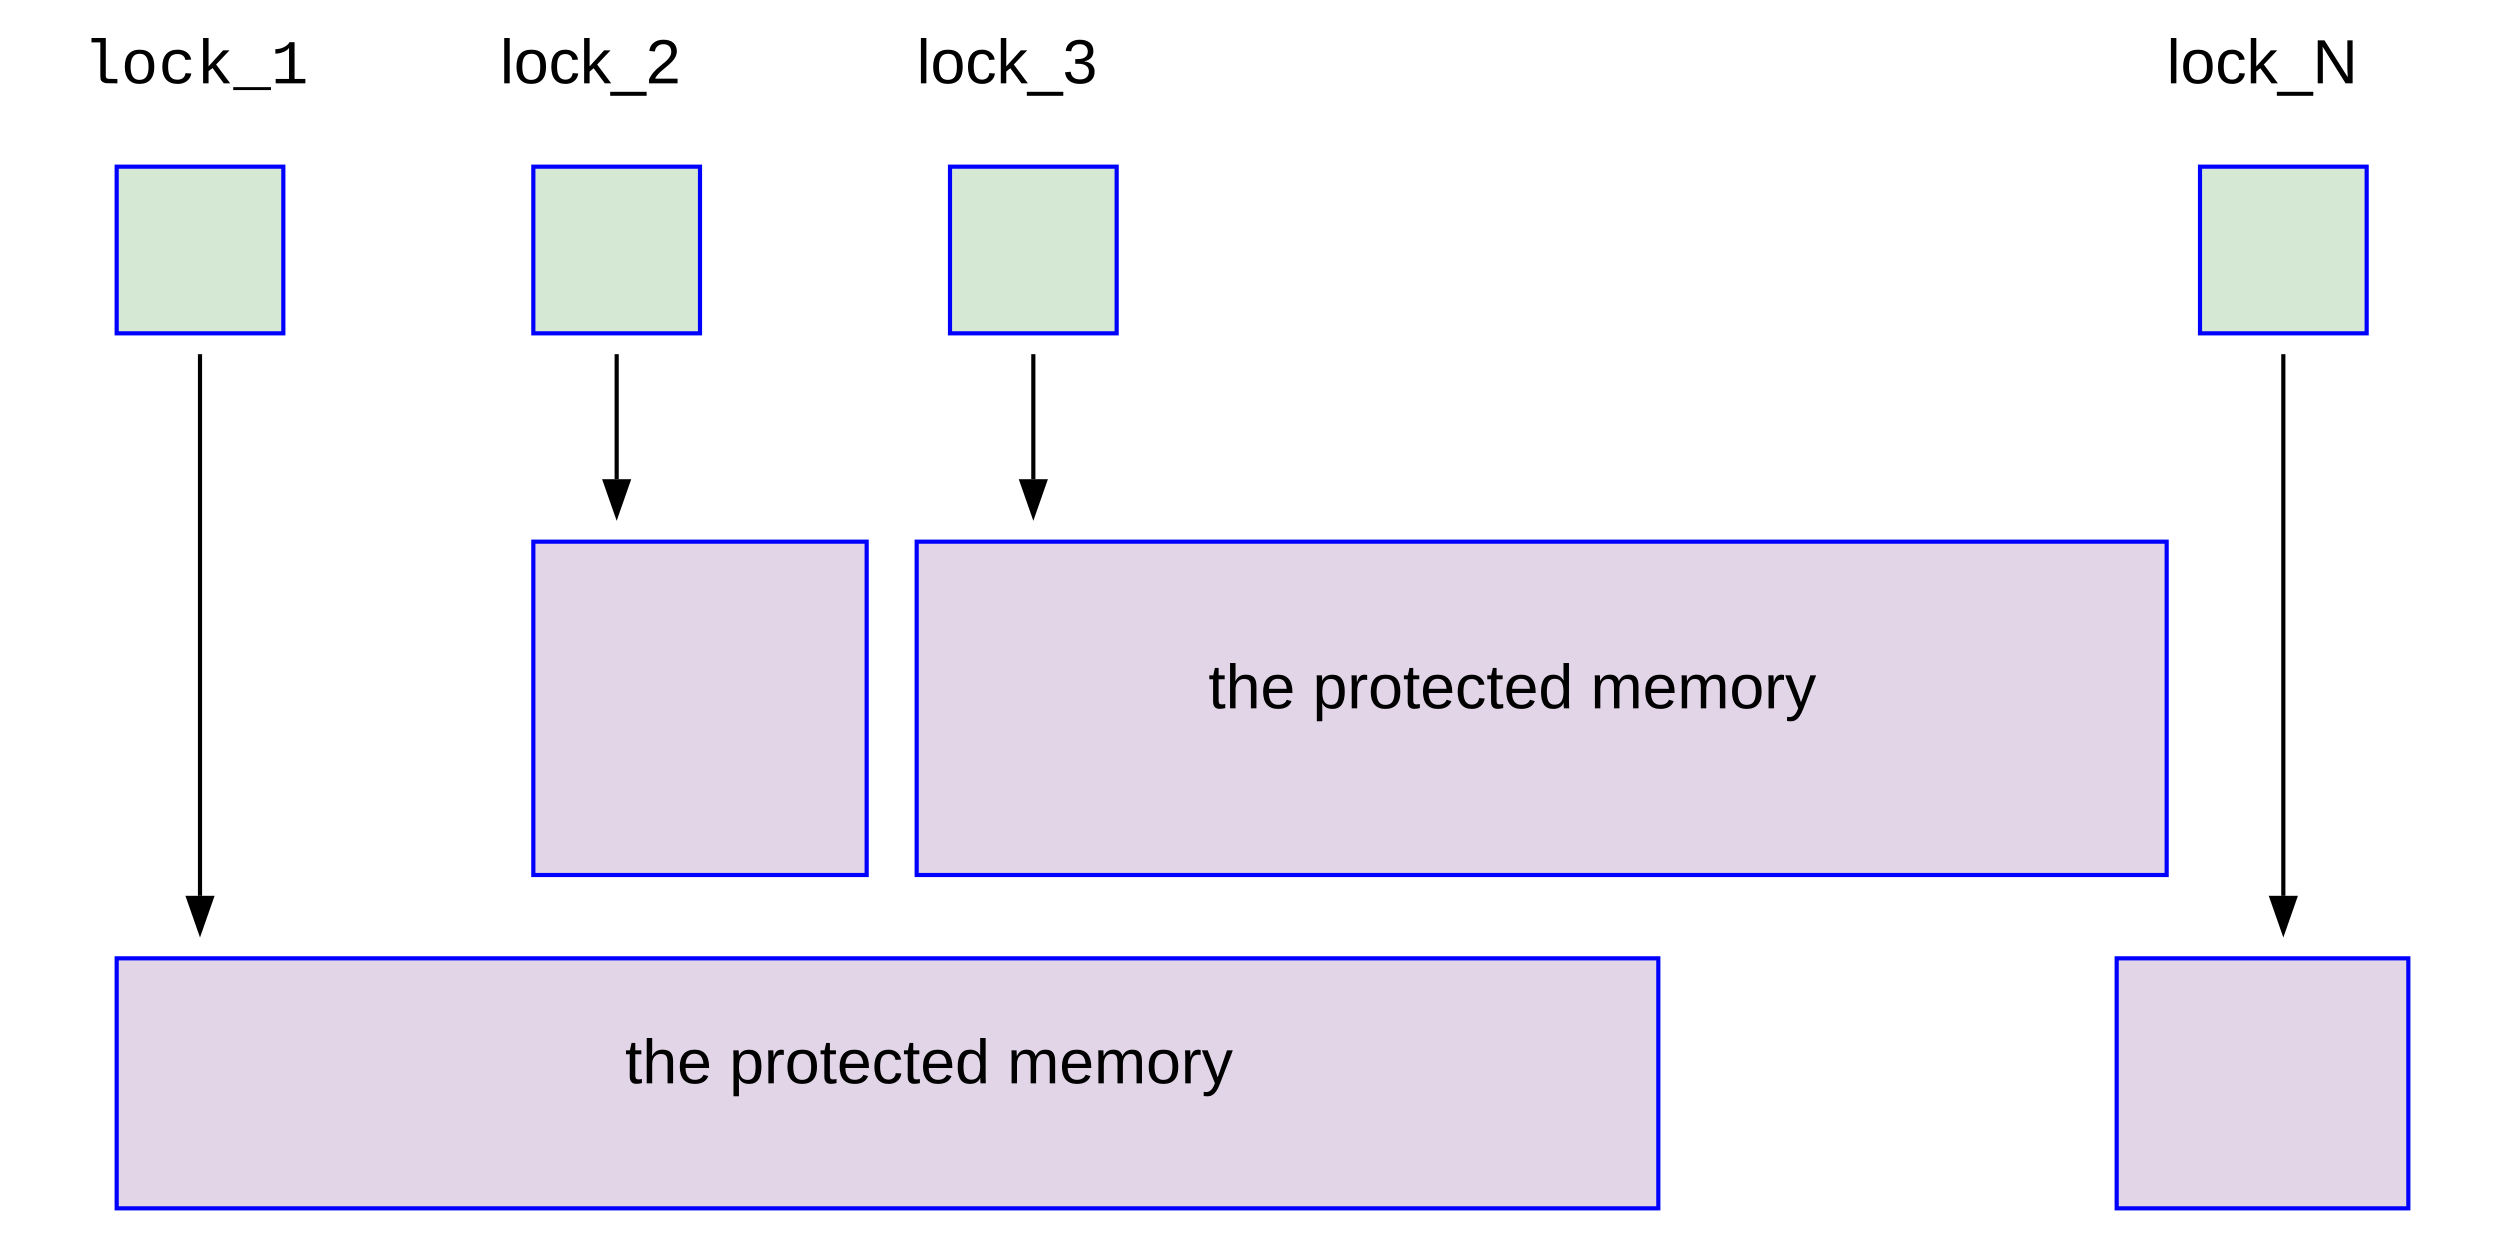
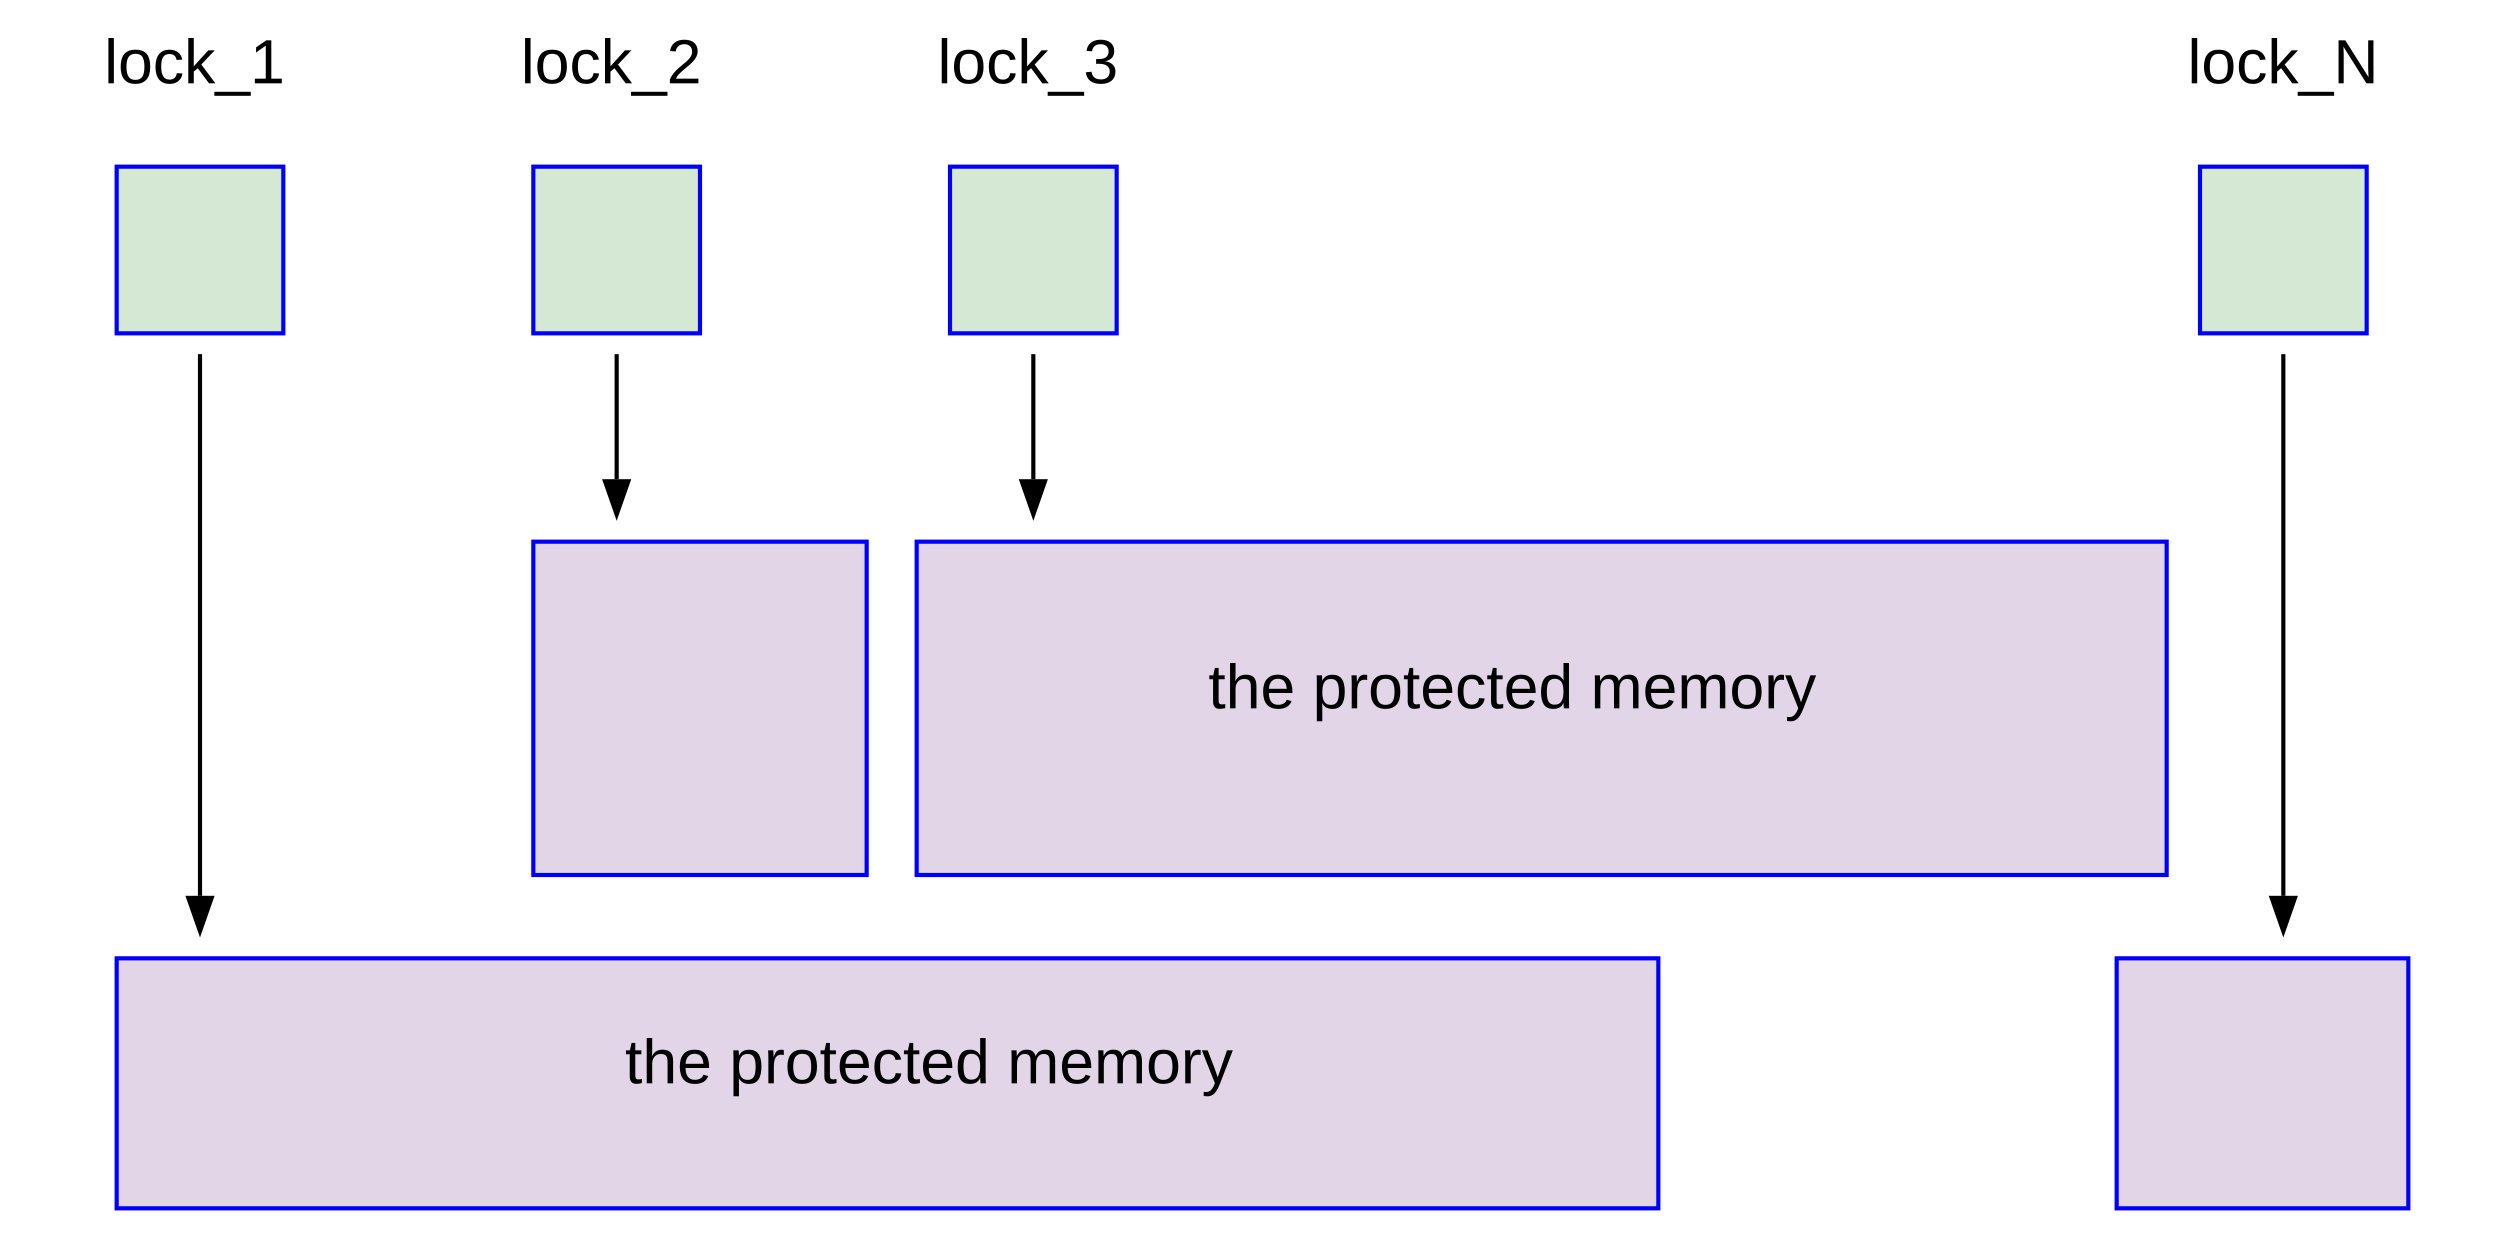
<svg xmlns="http://www.w3.org/2000/svg" version="1.1" width="600" height="300">
  <defs>
    <marker id="arrowhead" markerWidth="10" markerHeight="7" refX="0" refY="3.5" orient="auto">
      <polygon points="0 0, 10 3.5, 0 7" />
    </marker>
  </defs>
-   <text x="20" y="20" style="font-size:15px;font-family:'Courier New'">
+   <text x="25" y="20" style="font-size:15px;font-family:'Arial'">
lock_1
</text>
-   <text x="120" y="20" style="font-size:15px;font-family:'Arial'">
+   <text x="125" y="20" style="font-size:15px;font-family:'Arial'">
lock_2
</text>
-   <text x="220" y="20" style="font-size:15px;font-family:'Arial'">
+   <text x="225" y="20" style="font-size:15px;font-family:'Arial'">
lock_3
</text>
-   <text x="520" y="20" style="font-size:15px;font-family:'Arial'">
+   <text x="525" y="20" style="font-size:15px;font-family:'Arial'">
lock_N
</text>
  <rect x="28" y="40" width="40" height="40" style="fill:rgb(213,232,212);stroke:#0000FF;stroke-width:1" />
  <rect x="128" y="40" width="40" height="40" style="fill:rgb(213,232,212);stroke:#0000FF;stroke-width:1" />
  <rect x="228" y="40" width="40" height="40" style="fill:rgb(213,232,212);stroke:#0000FF;stroke-width:1" />
  <rect x="528" y="40" width="40" height="40" style="fill:rgb(213,232,212);stroke:#0000FF;stroke-width:1" />
  <line x1="48" y1="85" x2="48" y2="215" stroke="#000" stroke-width="1" marker-end="url(#arrowhead)" />
  <line x1="148" y1="85" x2="148" y2="115" stroke="#000" stroke-width="1" marker-end="url(#arrowhead)" />
  <line x1="248" y1="85" x2="248" y2="115" stroke="#000" stroke-width="1" marker-end="url(#arrowhead)" />
  <line x1="548" y1="85" x2="548" y2="215" stroke="#000" stroke-width="1" marker-end="url(#arrowhead)" />
  <rect x="128" y="130" width="80" height="80" style="fill:rgb(225,213,231);stroke:#0000FF;stroke-width:1" />
  <rect x="220" y="130" width="300" height="80" style="fill:rgb(225,213,231);stroke:#0000FF;stroke-width:1" />
  <rect x="28" y="230" width="370" height="60" style="fill:rgb(225,213,231);stroke:#0000FF;stroke-width:1" />
  <rect x="508" y="230" width="70" height="60" style="fill:rgb(225,213,231);stroke:#0000FF;stroke-width:1" />
  <text x="290" y="170" style="font-size:15px;font-family:'Arial'">
the protected memory
</text>
  <text x="150" y="260" style="font-size:15px;font-family:'Arial'">
the protected memory
</text>
</svg>
